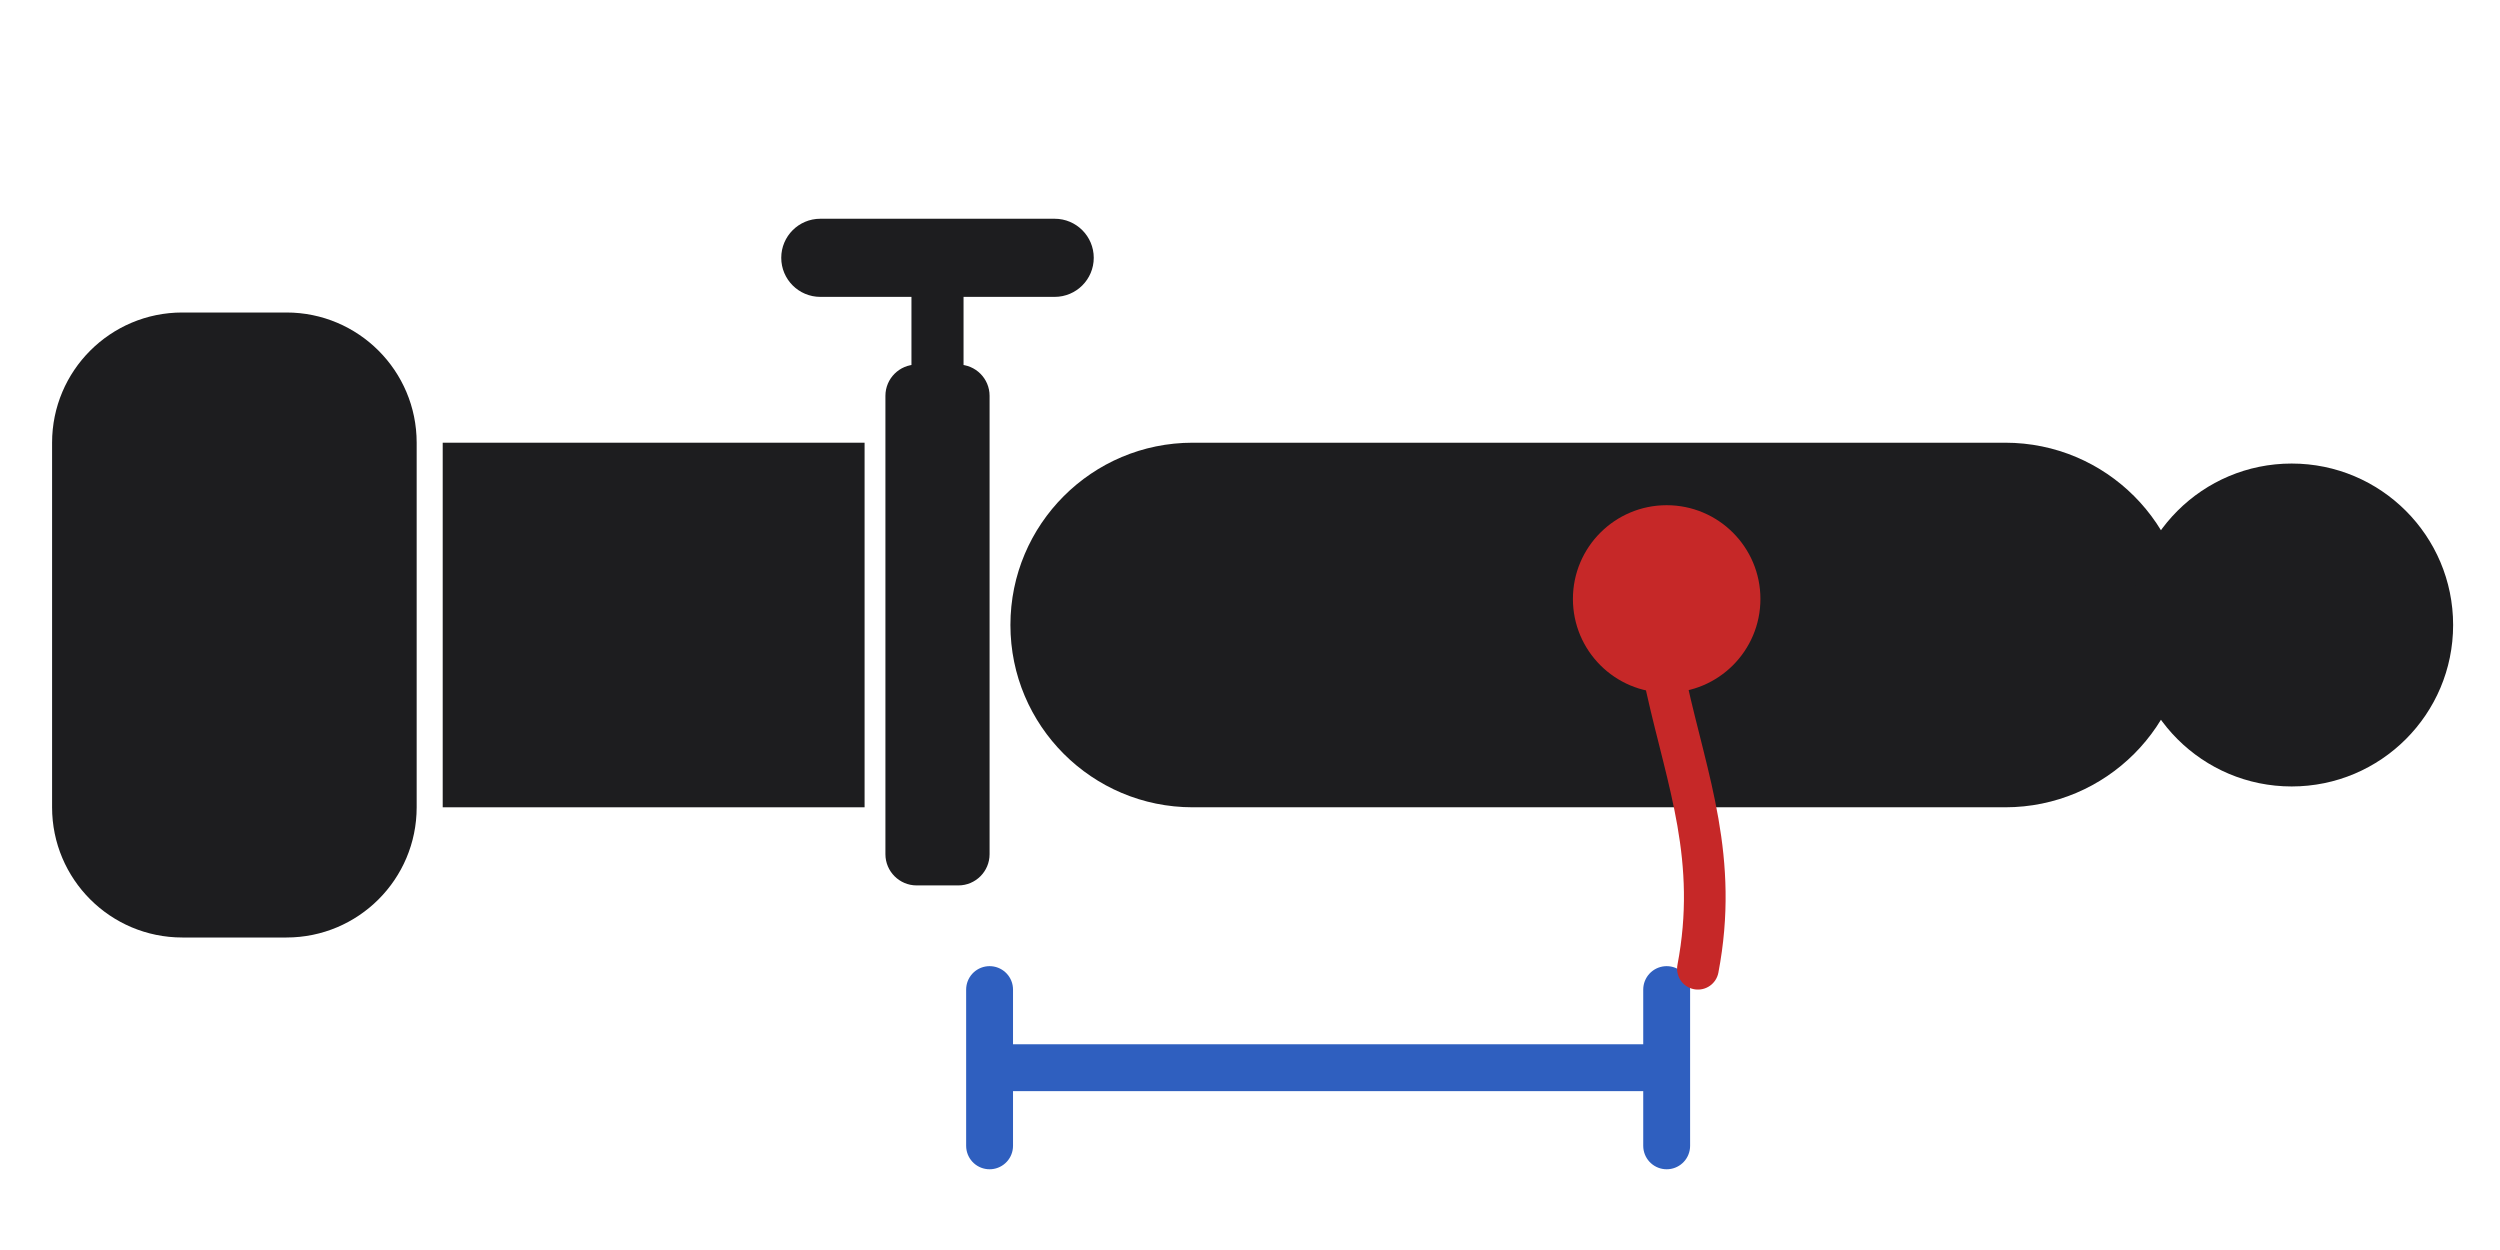
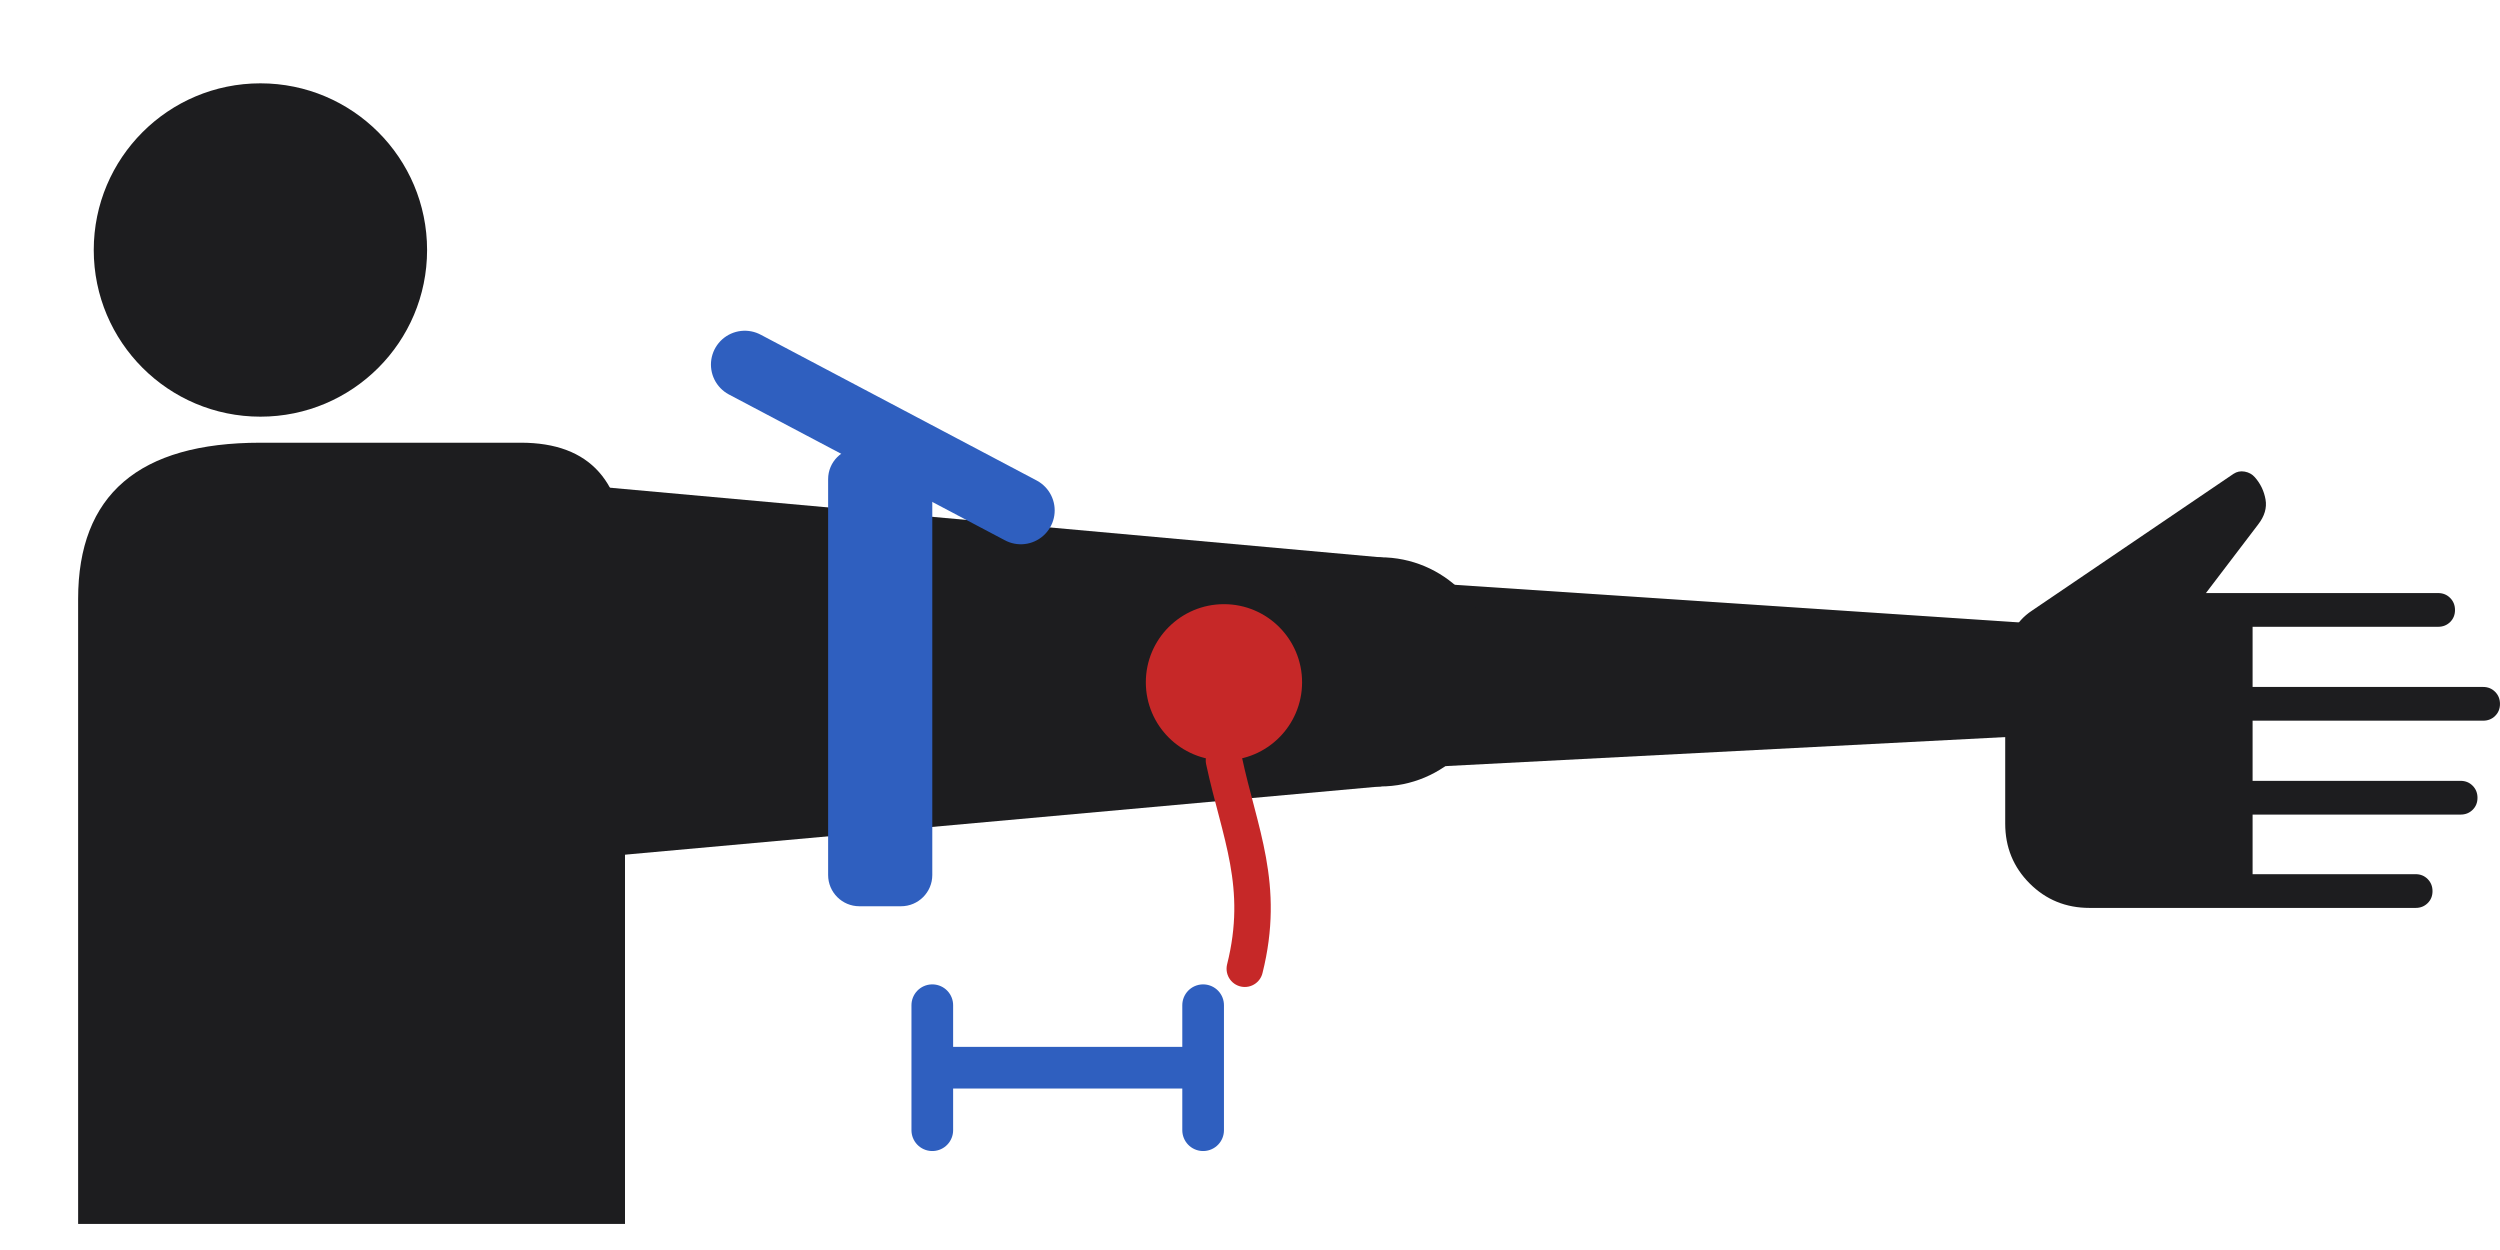
<svg xmlns="http://www.w3.org/2000/svg" viewBox="0 0 960 480">
-   <path fill="#1d1d1f" fill-opacity="1.0" d="M70 120H110A50 50 0 0 1 160 170V310A50 50 0 0 1 110 360H70A50 50 0 0 1 20 310V170A50 50 0 0 1 70 120Z" />
-   <path fill="#1d1d1f" fill-opacity="1.0" d="M170 170H332V310H170Z" />
-   <path fill="#1d1d1f" fill-opacity="1.0" d="M458 170H770A70 70 0 0 1 840 240V240A70 70 0 0 1 770 310H458A70 70 0 0 1 388 240V240A70 70 0 0 1 458 170Z" />
-   <path fill="#1d1d1f" fill-opacity="1.0" d="M818 240A62 62 0 1 0 942 240A62 62 0 1 0 818 240Z" />
-   <path fill="#1d1d1f" fill-opacity="1.0" d="M352 140H368A12 12 0 0 1 380 152V328A12 12 0 0 1 368 340H352A12 12 0 0 1 340 328V152A12 12 0 0 1 352 140Z" />
-   <path fill="#1d1d1f" fill-opacity="1.0" d="M315 84H405A15 15 0 0 1 420 99V99A15 15 0 0 1 405 114H315A15 15 0 0 1 300 99V99A15 15 0 0 1 315 84Z" />
-   <path fill="#1d1d1f" fill-opacity="1.0" d="M350 110H370V144H350Z" />
-   <path d="M380 410H640M380 380V440M640 380V440" fill="none" stroke="#2f5fbf" stroke-width="18" stroke-linecap="round" stroke-linejoin="round" />
-   <path fill="#c62828" fill-opacity="1.0" d="M604 230A36 36 0 1 0 676 230A36 36 0 1 0 604 230Z" />
-   <path d="M640 264C648 300 660 330 652 372" fill="none" stroke="#c62828" stroke-width="16" stroke-linecap="round" stroke-linejoin="round" />
+   <path fill="#1d1d1f" fill-opacity="1.0" d="M36 96A64 64 0 1 0 164 96A64 64 0 1 0 36 96Z" />
+   <path fill="#1d1d1f" fill-opacity="1.0" d="M30 470V230Q30 170 100 170H200Q240 170 240 215V470Z" />
+   <path fill="#1d1d1f" fill-opacity="1.0" d="M220 186L530 214Q560 220 560 258Q560 296 530 302L220 330Z" />
+   <path fill="#1d1d1f" fill-opacity="1.0" d="M520 222L790 240Q800 260 790 282L520 296Z" />
+   <path fill="#1d1d1f" fill-opacity="1.0" d="M486 258A44 44 0 1 0 574 258A44 44 0 1 0 486 258Z" />
+   <path transform="translate(770.0 181.1) scale(0.2159) translate(440.0 388.5) rotate(90) translate(-388.5 -440.0) translate(-64 920)" fill="#1d1d1f" d="M402-40q-27 0-51.5-12.5T311-88L68-446q-6-9-4-20t10-18q17-15 39.5-19t44.57 13.19L280-397v-413q0-12.75 8.68-21.38 8.67-8.62 21.5-8.62 12.82 0 21.32 8.62 8.5 8.63 8.5 21.38v330h107v-410q0-12.75 8.68-21.38 8.67-8.62 21.5-8.62 12.82 0 21.32 8.62 8.5 8.63 8.5 21.38v410h107v-370q0-12.75 8.68-21.38 8.67-8.62 21.5-8.62 12.82 0 21.32 8.62 8.5 8.63 8.5 21.38v370h106v-290q0-12.75 8.68-21.38 8.67-8.62 21.5-8.62 12.82 0 21.32 8.62 8.5 8.63 8.5 21.38v580q0 63-43.5 106.5T690-40H402Z" />
+   <path fill="#2f5fbf" fill-opacity="1.0" d="M330 172H346A12 12 0 0 1 358 184V336A12 12 0 0 1 346 348H330A12 12 0 0 1 318 336V184A12 12 0 0 1 330 172Z" />
+   <path d="M286 140L392 196" fill="none" stroke="#2f5fbf" stroke-width="26" stroke-linecap="round" stroke-linejoin="round" />
+   <path d="M358 410H462M358 386V434M462 386V434" fill="none" stroke="#2f5fbf" stroke-width="16" stroke-linecap="round" stroke-linejoin="round" />
+   <path fill="#c62828" fill-opacity="1.0" d="M440 262A30 30 0 1 0 500 262A30 30 0 1 0 440 262Z" />
+   <path d="M470 292C476 320 486 340 478 372" fill="none" stroke="#c62828" stroke-width="14" stroke-linecap="round" stroke-linejoin="round" />
</svg>
